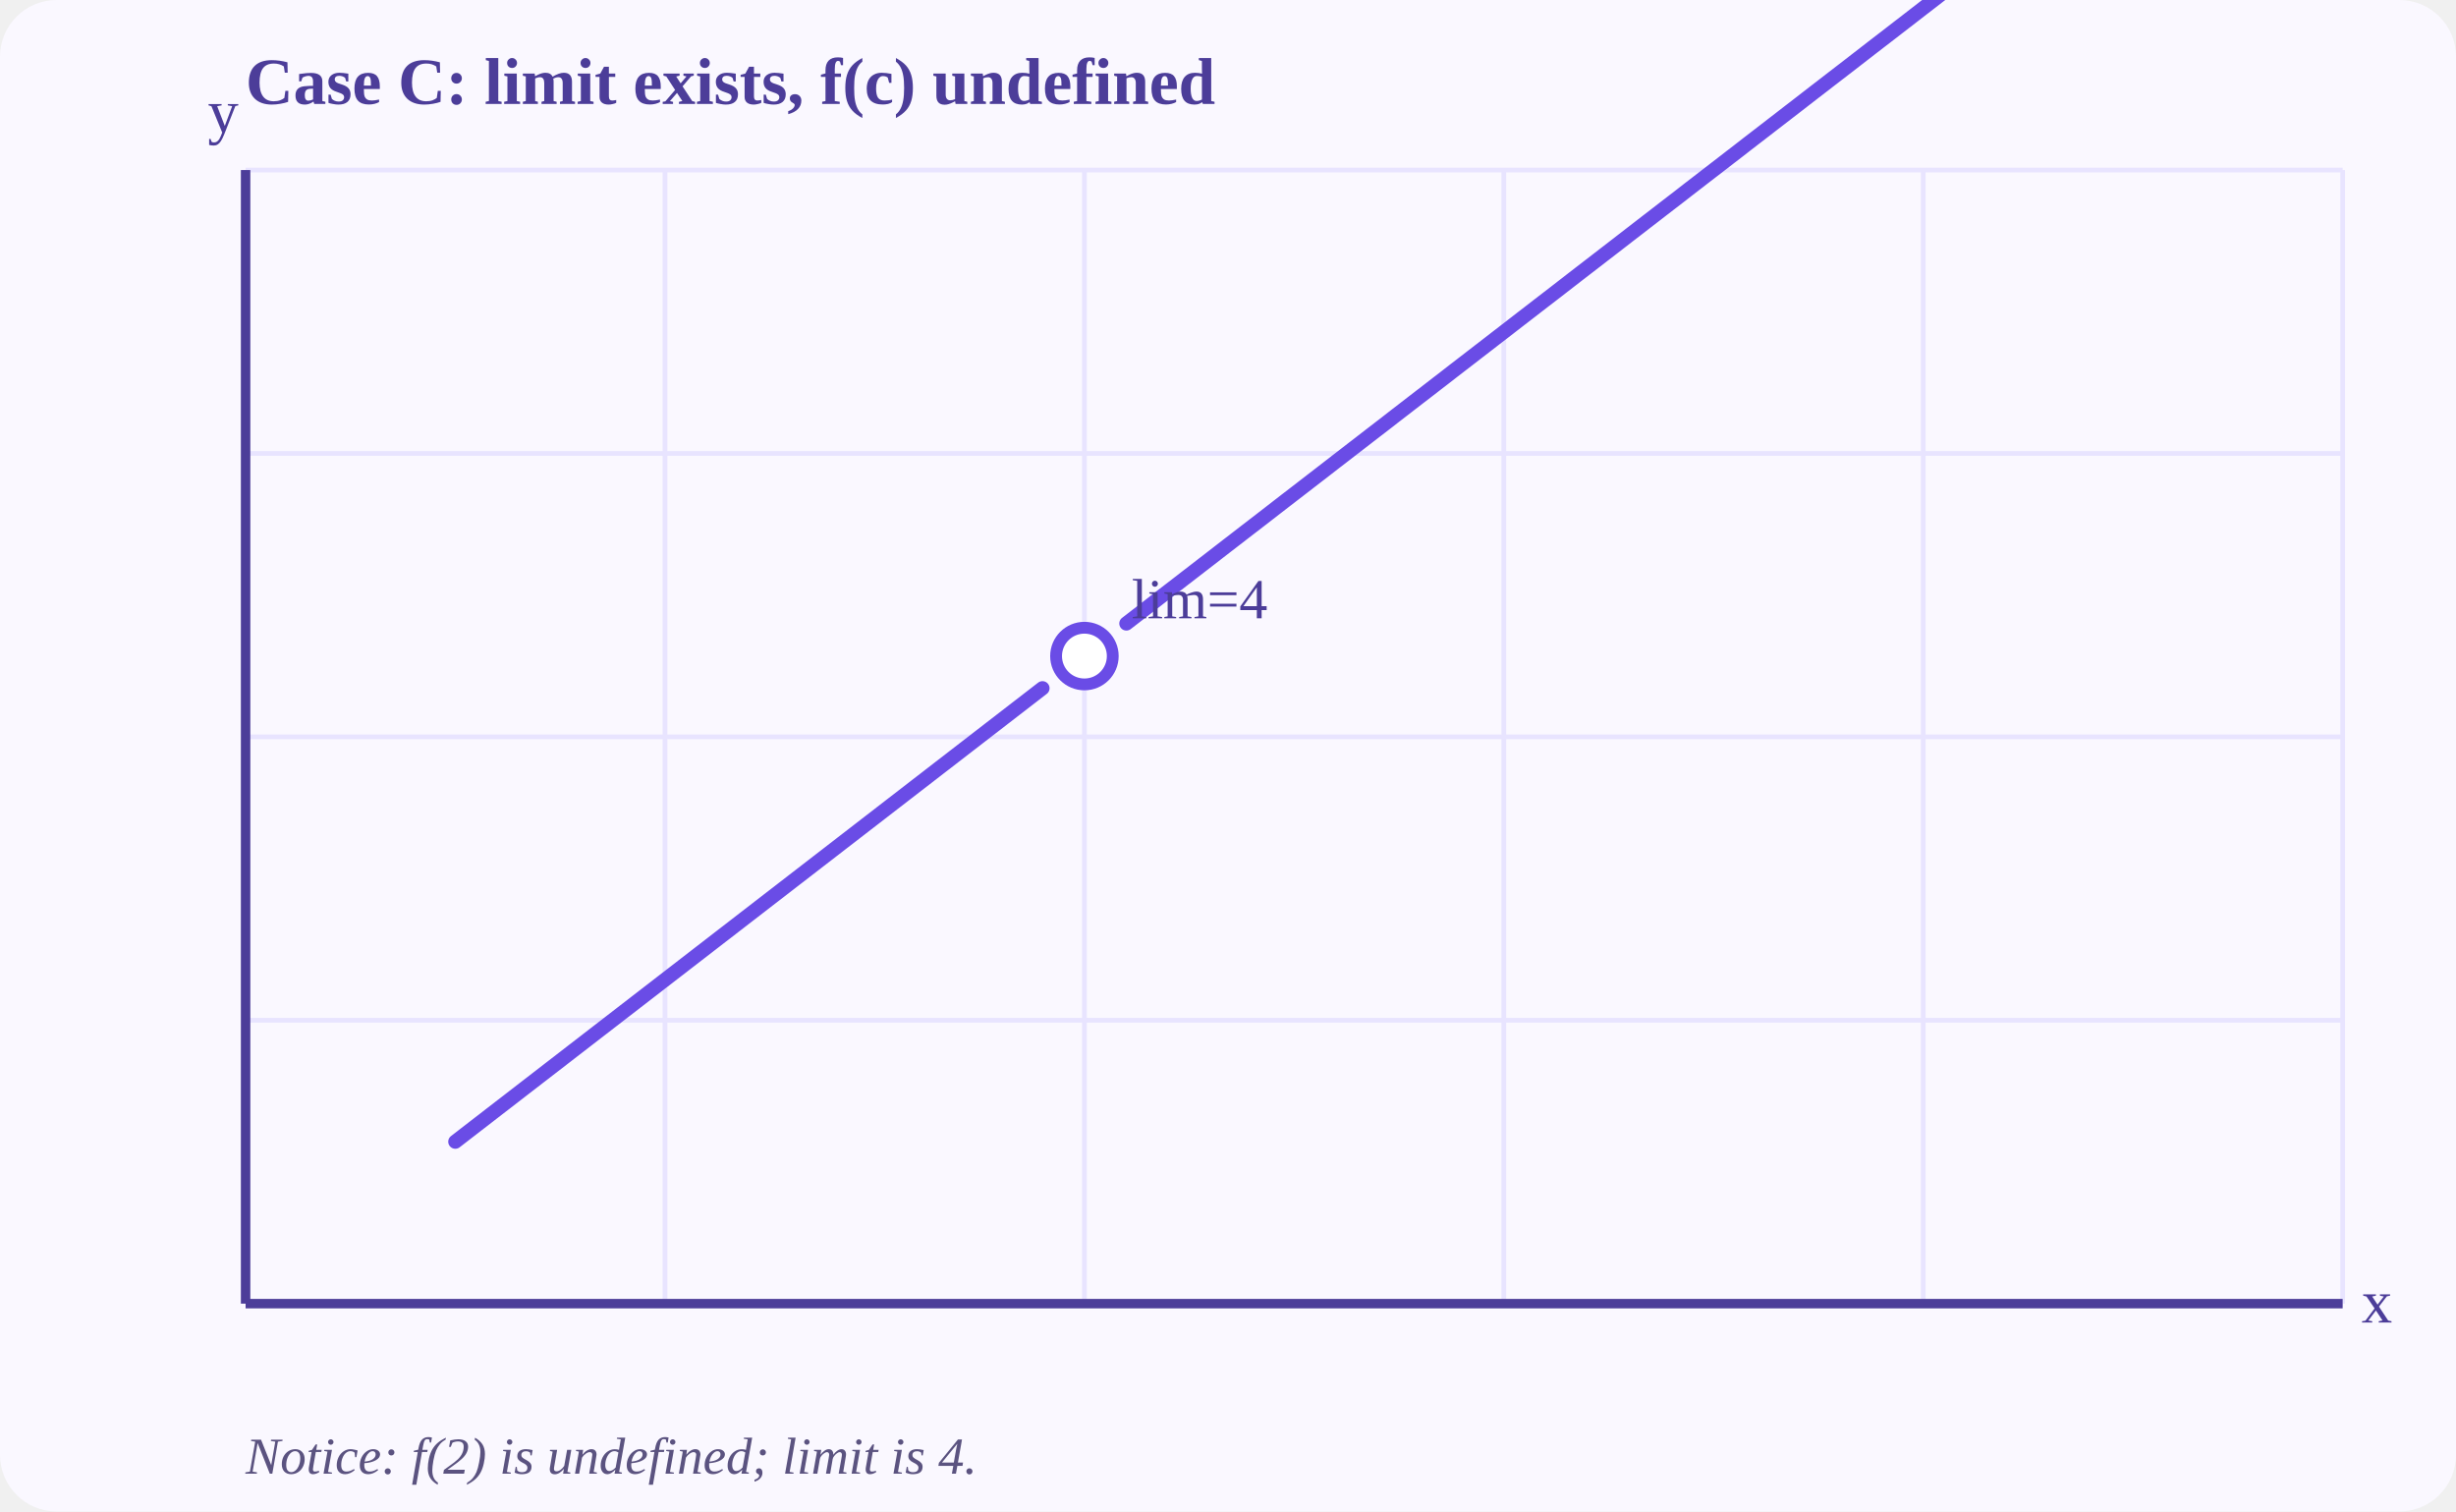
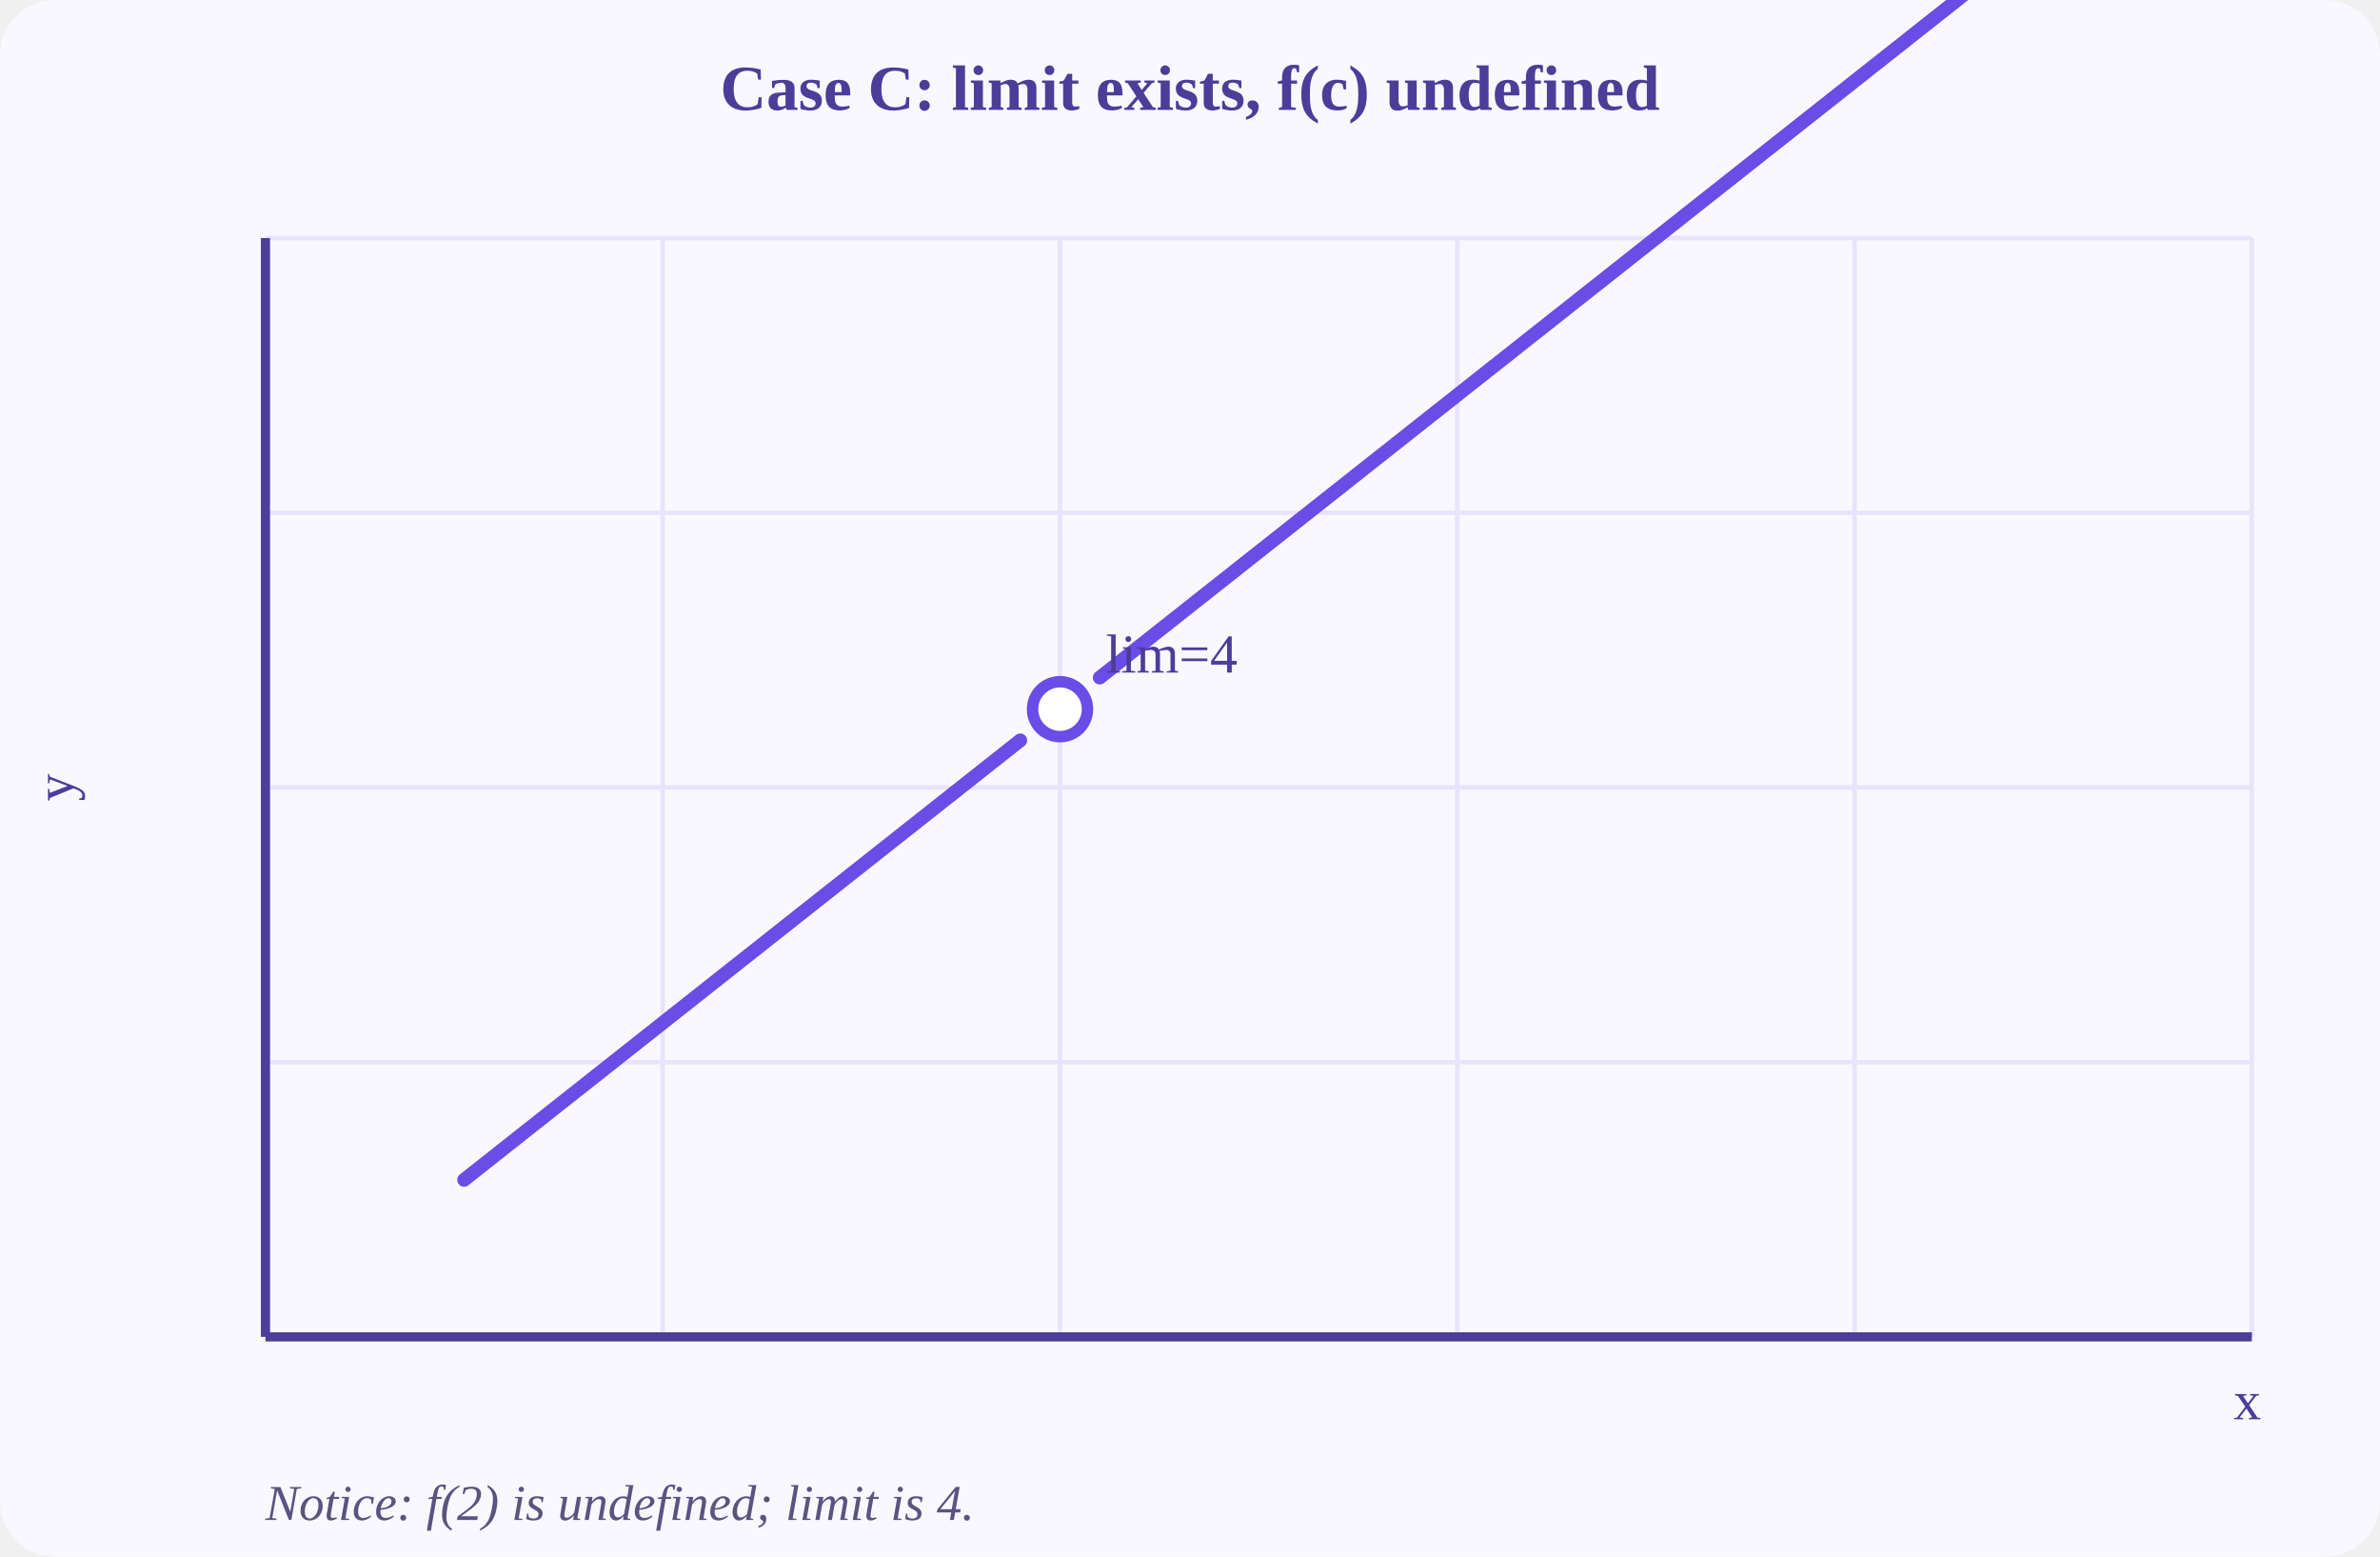
- <svg xmlns="http://www.w3.org/2000/svg" viewBox="0 0 520 320" role="img" aria-label="Case C: limit exists, f(c) undefined" class="ap-graph-svg">
-   <rect width="520" height="320" fill="#faf8ff" rx="12" />
-   <line x1="52.0" y1="36" x2="52.0" y2="276" stroke="#e8e4ff" stroke-width="1" />
-   <line x1="140.8" y1="36" x2="140.8" y2="276" stroke="#e8e4ff" stroke-width="1" />
-   <line x1="229.6" y1="36" x2="229.6" y2="276" stroke="#e8e4ff" stroke-width="1" />
-   <line x1="318.4" y1="36" x2="318.4" y2="276" stroke="#e8e4ff" stroke-width="1" />
-   <line x1="407.2" y1="36" x2="407.2" y2="276" stroke="#e8e4ff" stroke-width="1" />
-   <line x1="496.0" y1="36" x2="496.0" y2="276" stroke="#e8e4ff" stroke-width="1" />
-   <line x1="52" y1="36.0" x2="496" y2="36.0" stroke="#e8e4ff" stroke-width="1" />
-   <line x1="52" y1="96.0" x2="496" y2="96.0" stroke="#e8e4ff" stroke-width="1" />
-   <line x1="52" y1="156.0" x2="496" y2="156.0" stroke="#e8e4ff" stroke-width="1" />
-   <line x1="52" y1="216.0" x2="496" y2="216.0" stroke="#e8e4ff" stroke-width="1" />
-   <line x1="52" y1="276.0" x2="496" y2="276.0" stroke="#e8e4ff" stroke-width="1" />
-   <line x1="52" y1="276" x2="496" y2="276" stroke="#4c3d99" stroke-width="2" />
-   <line x1="52" y1="36" x2="52" y2="276" stroke="#4c3d99" stroke-width="2" />
-   <text x="500" y="280" font-size="13" fill="#4c3d99">x</text>
-   <text x="44" y="28" font-size="13" fill="#4c3d99">y</text>
-   <text x="52" y="22" font-size="14" font-weight="700" fill="#4c3d99">Case C: limit exists, f(c) undefined</text>
-   <polyline points="96.40,241.71 97.44,240.91 98.47,240.11 99.51,239.31 100.54,238.51 101.58,237.71 102.62,236.91 103.65,236.11 104.69,235.31 105.72,234.51 106.76,233.71 107.80,232.91 108.83,232.11 109.87,231.31 110.90,230.51 111.94,229.71 112.98,228.91 114.01,228.11 115.05,227.31 116.08,226.51 117.12,225.71 118.16,224.91 119.19,224.11 120.23,223.31 121.26,222.51 122.30,221.71 123.34,220.91 124.37,220.11 125.41,219.31 126.44,218.51 127.48,217.71 128.52,216.91 129.55,216.11 130.59,215.31 131.62,214.51 132.66,213.71 133.70,212.91 134.73,212.11 135.77,211.31 136.80,210.51 137.84,209.71 138.88,208.91 139.91,208.11 140.95,207.31 141.98,206.51 143.02,205.71 144.06,204.91 145.09,204.11 146.13,203.31 147.16,202.51 148.20,201.71 149.24,200.91 150.27,200.11 151.31,199.31 152.34,198.51 153.38,197.71 154.42,196.91 155.45,196.11 156.49,195.31 157.52,194.51 158.56,193.71 159.60,192.91 160.63,192.11 161.67,191.31 162.70,190.51 163.74,189.71 164.78,188.91 165.81,188.11 166.85,187.31 167.88,186.51 168.92,185.71 169.96,184.91 170.99,184.11 172.03,183.31 173.06,182.51 174.10,181.71 175.14,180.91 176.17,180.11 177.21,179.31 178.24,178.51 179.28,177.71 180.32,176.91 181.35,176.11 182.39,175.31 183.42,174.51 184.46,173.71 185.50,172.91 186.53,172.11 187.57,171.31 188.60,170.51 189.64,169.71 190.68,168.91 191.71,168.11 192.75,167.31 193.78,166.51 194.82,165.71 195.86,164.91 196.89,164.11 197.93,163.31 198.96,162.51 200.00,161.71 201.04,160.91 202.07,160.11 203.11,159.31 204.14,158.51 205.18,157.71 206.22,156.91 207.25,156.11 208.29,155.31 209.32,154.51 210.36,153.71 211.40,152.91 212.43,152.11 213.47,151.31 214.50,150.51 215.54,149.71 216.58,148.91 217.61,148.11 218.65,147.31 219.68,146.51 220.72,145.71" fill="none" stroke="#6a4ce6" stroke-width="3" stroke-linecap="round" />
-   <polyline points="238.48,132.00 240.26,130.63 242.03,129.26 243.81,127.89 245.58,126.51 247.36,125.14 249.14,123.77 250.91,122.40 252.69,121.03 254.46,119.66 256.24,118.29 258.02,116.91 259.79,115.54 261.57,114.17 263.34,112.80 265.12,111.43 266.90,110.06 268.67,108.69 270.45,107.31 272.22,105.94 274.00,104.57 275.78,103.20 277.55,101.83 279.33,100.46 281.10,99.09 282.88,97.71 284.66,96.34 286.43,94.97 288.21,93.60 289.98,92.23 291.76,90.86 293.54,89.49 295.31,88.11 297.09,86.74 298.86,85.37 300.64,84.00 302.42,82.63 304.19,81.26 305.97,79.89 307.74,78.51 309.52,77.14 311.30,75.77 313.07,74.40 314.85,73.03 316.62,71.66 318.40,70.29 320.18,68.91 321.95,67.54 323.73,66.17 325.50,64.80 327.28,63.43 329.06,62.06 330.83,60.69 332.61,59.31 334.38,57.94 336.16,56.57 337.94,55.20 339.71,53.83 341.49,52.46 343.26,51.09 345.04,49.71 346.82,48.34 348.59,46.97 350.37,45.60 352.14,44.23 353.92,42.86 355.70,41.49 357.47,40.11 359.25,38.74 361.02,37.37 362.80,36.00 364.58,34.63 366.35,33.26 368.13,31.89 369.90,30.51 371.68,29.14 373.46,27.77 375.23,26.40 377.01,25.03 378.78,23.66 380.56,22.29 382.34,20.91 384.11,19.54 385.89,18.17 387.66,16.80 389.44,15.43 391.22,14.06 392.99,12.69 394.77,11.31 396.54,9.94 398.32,8.57 400.10,7.20 401.87,5.83 403.65,4.46 405.42,3.09 407.20,1.71 408.98,0.34 410.75,-1.03 412.53,-2.40 414.30,-3.77 416.08,-5.14 417.86,-6.51 419.63,-7.89 421.41,-9.26 423.18,-10.63 424.96,-12.00 426.74,-13.37 428.51,-14.74 430.29,-16.11 432.06,-17.49 433.84,-18.86 435.62,-20.23 437.39,-21.60 439.17,-22.97 440.94,-24.34 442.72,-25.71 444.50,-27.09 446.27,-28.46 448.05,-29.83 449.82,-31.20 451.60,-32.57" fill="none" stroke="#6a4ce6" stroke-width="3" stroke-linecap="round" />
-   <circle cx="229.6" cy="138.9" r="6" fill="#fff" stroke="#6a4ce6" stroke-width="2.5" />
-   <text x="239.6" y="130.9" font-size="12" fill="#4c3d99">lim=4</text>
-   <text x="52" y="312" font-size="11" fill="#5b5380" font-style="italic">Notice: f(2) is undefined; limit is 4.</text>
+ <svg xmlns="http://www.w3.org/2000/svg" viewBox="0 0 520 340" role="img" aria-label="Case C: limit exists, f(c) undefined" class="ap-graph-svg">
+   <rect width="520" height="340" fill="#faf8ff" rx="12" />
+   <text x="260.0" y="24" text-anchor="middle" font-size="14" font-weight="700" fill="#4c3d99">Case C: limit exists, f(c) undefined</text>
+   <line x1="58.0" y1="52" x2="58.0" y2="292" stroke="#e8e4ff" stroke-width="1" />
+   <line x1="144.8" y1="52" x2="144.8" y2="292" stroke="#e8e4ff" stroke-width="1" />
+   <line x1="231.6" y1="52" x2="231.6" y2="292" stroke="#e8e4ff" stroke-width="1" />
+   <line x1="318.4" y1="52" x2="318.4" y2="292" stroke="#e8e4ff" stroke-width="1" />
+   <line x1="405.2" y1="52" x2="405.2" y2="292" stroke="#e8e4ff" stroke-width="1" />
+   <line x1="492.0" y1="52" x2="492.0" y2="292" stroke="#e8e4ff" stroke-width="1" />
+   <line x1="58" y1="52.0" x2="492" y2="52.0" stroke="#e8e4ff" stroke-width="1" />
+   <line x1="58" y1="112.0" x2="492" y2="112.0" stroke="#e8e4ff" stroke-width="1" />
+   <line x1="58" y1="172.0" x2="492" y2="172.0" stroke="#e8e4ff" stroke-width="1" />
+   <line x1="58" y1="232.0" x2="492" y2="232.0" stroke="#e8e4ff" stroke-width="1" />
+   <line x1="58" y1="292.0" x2="492" y2="292.0" stroke="#e8e4ff" stroke-width="1" />
+   <line x1="58" y1="292" x2="492" y2="292" stroke="#4c3d99" stroke-width="2" />
+   <line x1="58" y1="52" x2="58" y2="292" stroke="#4c3d99" stroke-width="2" />
+   <text x="494.0" y="310.0" text-anchor="end" font-size="12" fill="#4c3d99">x</text>
+   <text x="16" y="172.0" text-anchor="middle" font-size="12" fill="#4c3d99" transform="rotate(-90 16 172.0)">y</text>
+   <polyline points="101.40,257.71 102.41,256.91 103.43,256.11 104.44,255.31 105.45,254.51 106.46,253.71 107.48,252.91 108.49,252.11 109.50,251.31 110.51,250.51 111.53,249.71 112.54,248.91 113.55,248.11 114.56,247.31 115.58,246.51 116.59,245.71 117.60,244.91 118.62,244.11 119.63,243.31 120.64,242.51 121.65,241.71 122.67,240.91 123.68,240.11 124.69,239.31 125.70,238.51 126.72,237.71 127.73,236.91 128.74,236.11 129.75,235.31 130.77,234.51 131.78,233.71 132.79,232.91 133.81,232.11 134.82,231.31 135.83,230.51 136.84,229.71 137.86,228.91 138.87,228.11 139.88,227.31 140.89,226.51 141.91,225.71 142.92,224.91 143.93,224.11 144.94,223.31 145.96,222.51 146.97,221.71 147.98,220.91 149.00,220.11 150.01,219.31 151.02,218.51 152.03,217.71 153.05,216.91 154.06,216.11 155.07,215.31 156.08,214.51 157.10,213.71 158.11,212.91 159.12,212.11 160.13,211.31 161.15,210.51 162.16,209.71 163.17,208.91 164.19,208.11 165.20,207.31 166.21,206.51 167.22,205.71 168.24,204.91 169.25,204.11 170.26,203.31 171.27,202.51 172.29,201.71 173.30,200.91 174.31,200.11 175.32,199.31 176.34,198.51 177.35,197.71 178.36,196.91 179.38,196.11 180.39,195.31 181.40,194.51 182.41,193.71 183.43,192.91 184.44,192.11 185.45,191.31 186.46,190.51 187.48,189.71 188.49,188.91 189.50,188.11 190.51,187.31 191.53,186.51 192.54,185.71 193.55,184.91 194.57,184.11 195.58,183.31 196.59,182.51 197.60,181.71 198.62,180.91 199.63,180.11 200.64,179.31 201.65,178.51 202.67,177.71 203.68,176.91 204.69,176.11 205.70,175.31 206.72,174.51 207.73,173.71 208.74,172.91 209.76,172.11 210.77,171.31 211.78,170.51 212.79,169.71 213.81,168.91 214.82,168.11 215.83,167.31 216.84,166.51 217.86,165.71 218.87,164.91 219.88,164.11 220.89,163.31 221.91,162.51 222.92,161.71" fill="none" stroke="#6a4ce6" stroke-width="3" stroke-linecap="round" />
+   <polyline points="240.28,148.00 242.02,146.63 243.75,145.26 245.49,143.89 247.22,142.51 248.96,141.14 250.70,139.77 252.43,138.40 254.17,137.03 255.90,135.66 257.64,134.29 259.38,132.91 261.11,131.54 262.85,130.17 264.58,128.80 266.32,127.43 268.06,126.06 269.79,124.69 271.53,123.31 273.26,121.94 275.00,120.57 276.74,119.20 278.47,117.83 280.21,116.46 281.94,115.09 283.68,113.71 285.42,112.34 287.15,110.97 288.89,109.60 290.62,108.23 292.36,106.86 294.10,105.49 295.83,104.11 297.57,102.74 299.30,101.37 301.04,100.00 302.78,98.63 304.51,97.26 306.25,95.89 307.98,94.51 309.72,93.14 311.46,91.77 313.19,90.40 314.93,89.03 316.66,87.66 318.40,86.29 320.14,84.91 321.87,83.54 323.61,82.17 325.34,80.80 327.08,79.43 328.82,78.06 330.55,76.69 332.29,75.31 334.02,73.94 335.76,72.57 337.50,71.20 339.23,69.83 340.97,68.46 342.70,67.09 344.44,65.71 346.18,64.34 347.91,62.97 349.65,61.60 351.38,60.23 353.12,58.86 354.86,57.49 356.59,56.11 358.33,54.74 360.06,53.37 361.80,52.00 363.54,50.63 365.27,49.26 367.01,47.89 368.74,46.51 370.48,45.14 372.22,43.77 373.95,42.40 375.69,41.03 377.42,39.66 379.16,38.29 380.90,36.91 382.63,35.54 384.37,34.17 386.10,32.80 387.84,31.43 389.58,30.06 391.31,28.69 393.05,27.31 394.78,25.94 396.52,24.57 398.26,23.20 399.99,21.83 401.73,20.46 403.46,19.09 405.20,17.71 406.94,16.34 408.67,14.97 410.41,13.60 412.14,12.23 413.88,10.86 415.62,9.49 417.35,8.11 419.09,6.74 420.82,5.37 422.56,4.00 424.30,2.63 426.03,1.26 427.77,-0.11 429.50,-1.49 431.24,-2.86 432.98,-4.23 434.71,-5.60 436.45,-6.97 438.18,-8.34 439.92,-9.71 441.66,-11.09 443.39,-12.46 445.13,-13.83 446.86,-15.20 448.60,-16.57" fill="none" stroke="#6a4ce6" stroke-width="3" stroke-linecap="round" />
+   <circle cx="231.6" cy="154.9" r="6" fill="#fff" stroke="#6a4ce6" stroke-width="2.5" />
+   <text x="241.6" y="146.9" font-size="12" fill="#4c3d99">lim=4</text>
+   <text x="58" y="332" font-size="11" fill="#5b5380" font-style="italic">Notice: f(2) is undefined; limit is 4.</text>
</svg>
